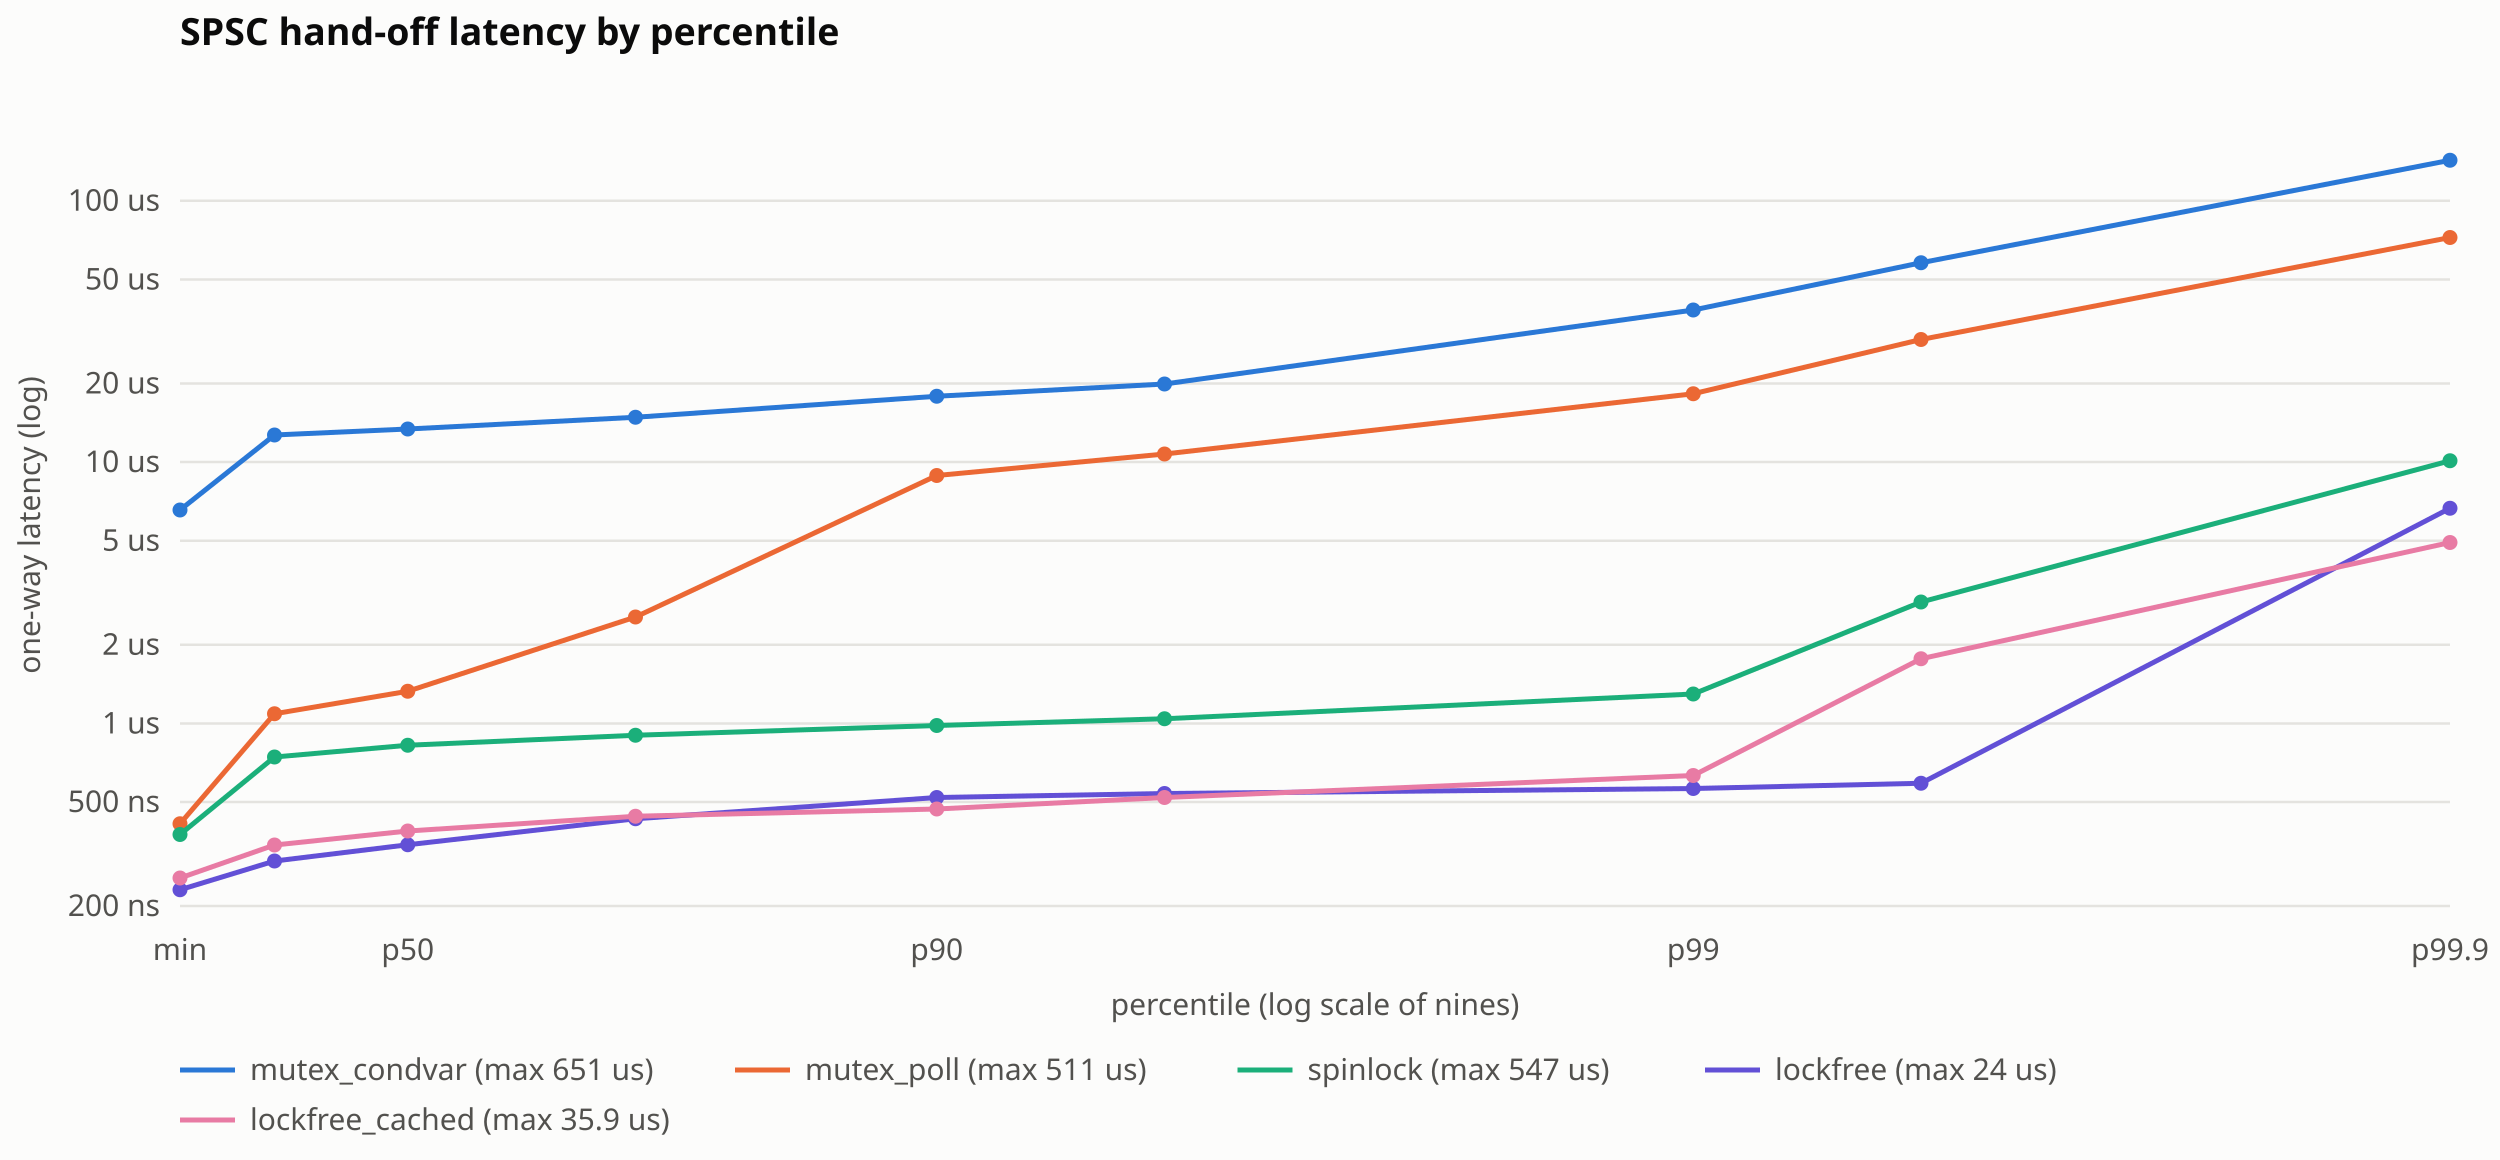
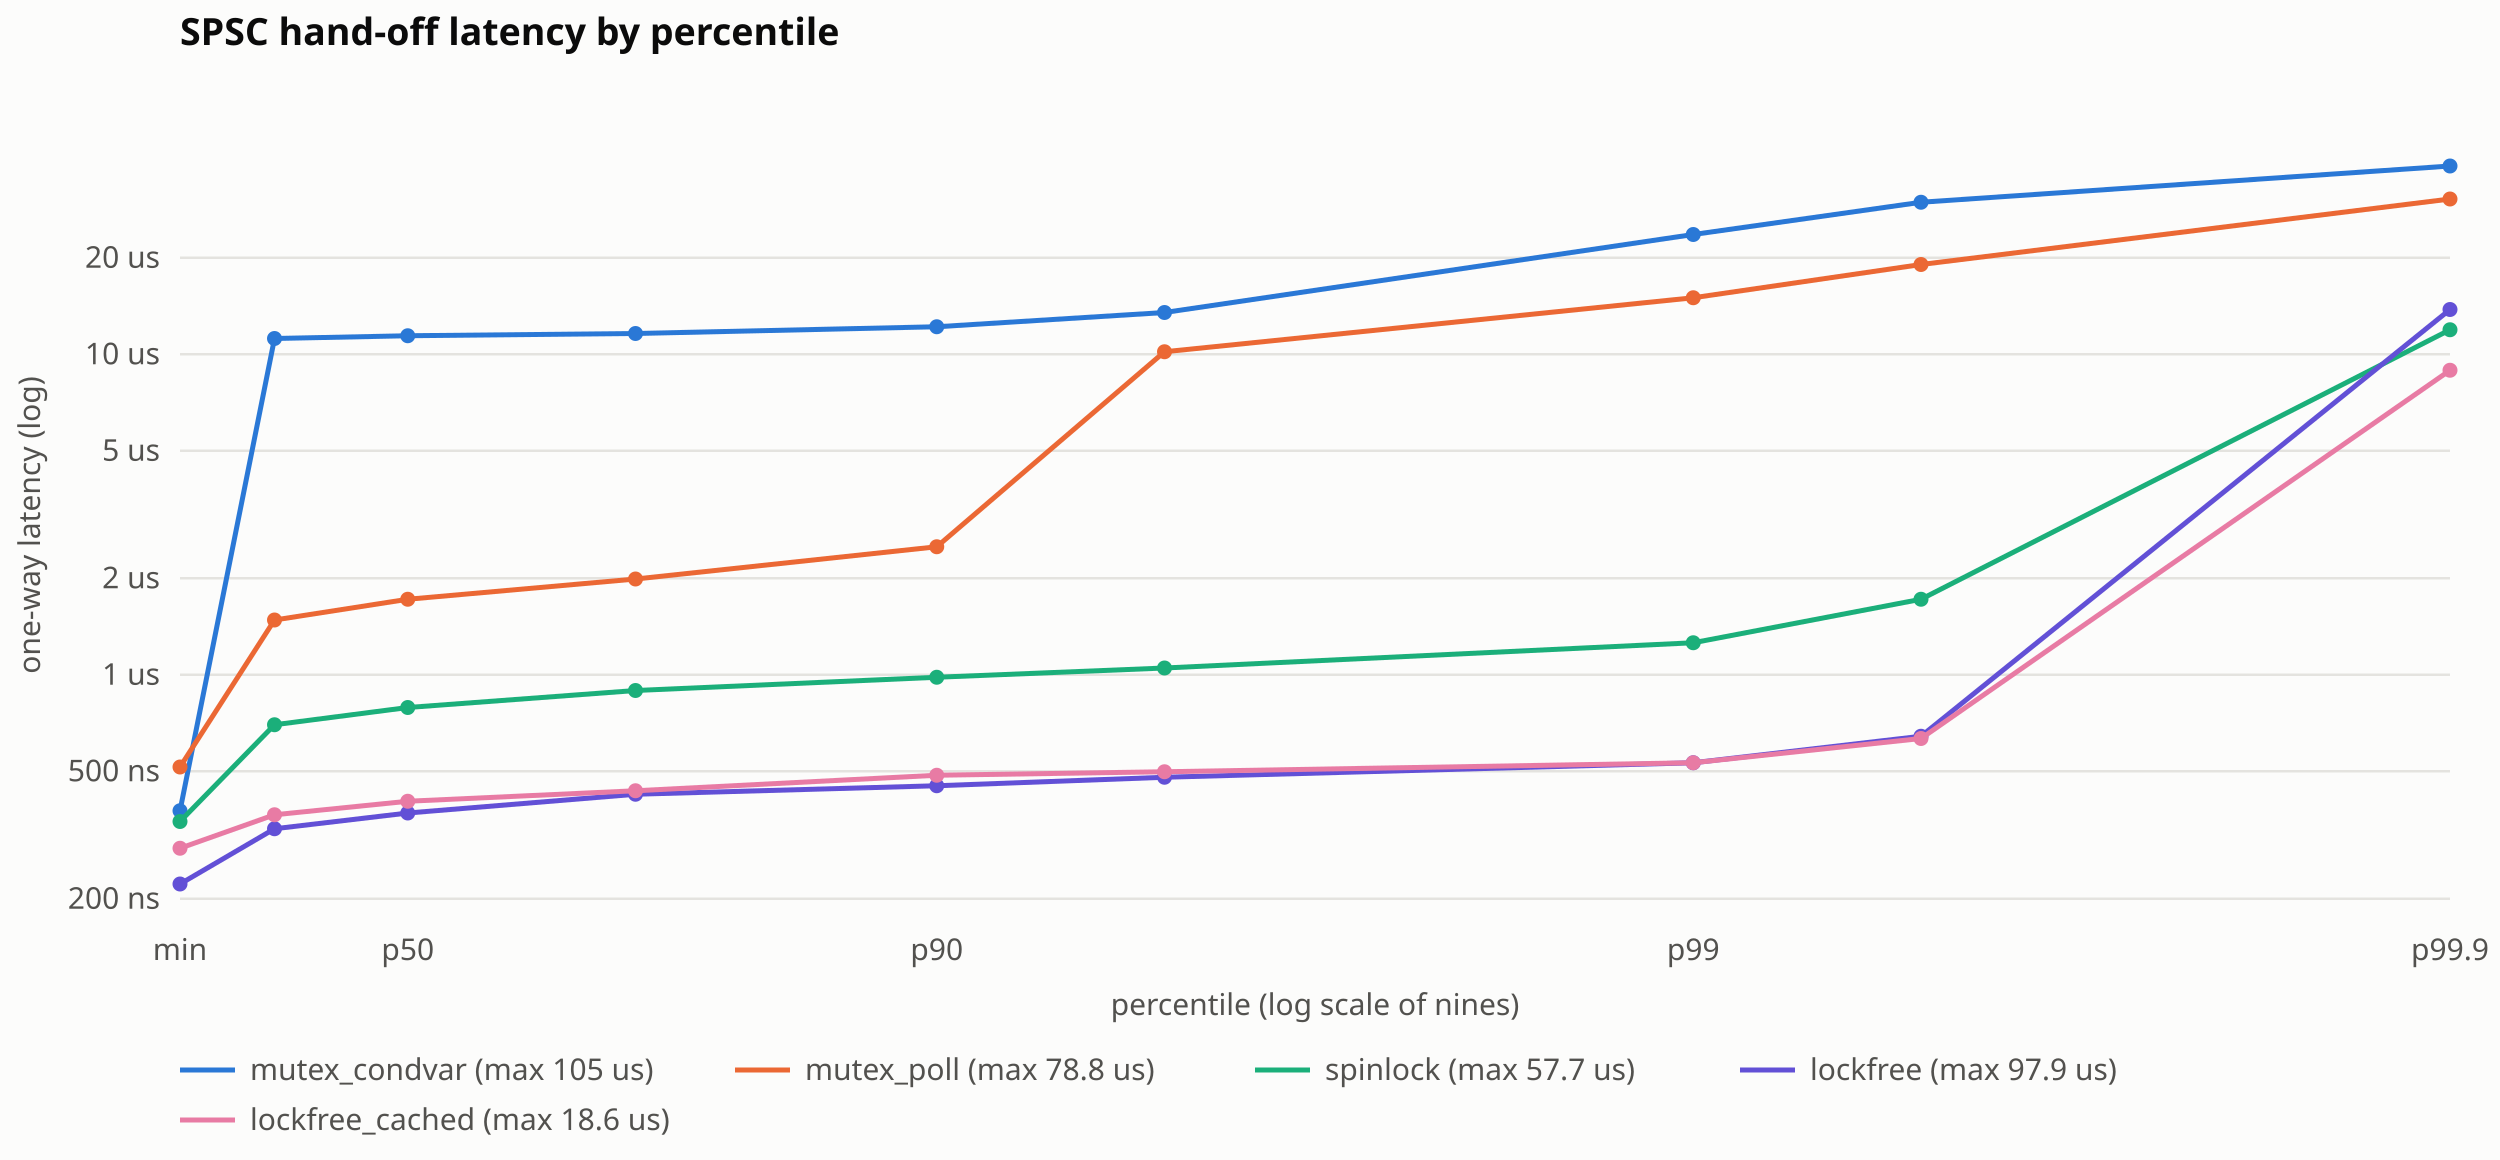
<svg xmlns="http://www.w3.org/2000/svg" viewBox="0 0 1000 464" role="img" aria-label="SPSC hand-off latency by percentile">
  <style>
  .bg{fill:#fcfcfb} .ax{fill:#52514e;font:12px system-ui,sans-serif} .title{fill:#0b0b0b;font:600 15px system-ui,sans-serif}
  .grid{stroke:#e4e3df} .zone-a{fill:#f3f2ef} .zone-b{fill:#fcfcfb} .marker{stroke:#8a8984}
  .zlabel{fill:#8a8984;font:600 12px system-ui,sans-serif} .hit{fill:transparent}
  .s1{stroke:#2a78d6} .s2{stroke:#eb6834} .s3{stroke:#1baf7a} .s4{stroke:#6250d6} .s5{stroke:#e87ba4}
  .f1{fill:#2a78d6} .f2{fill:#eb6834} .f3{fill:#1baf7a} .f4{fill:#6250d6} .f5{fill:#e87ba4}
</style>
  <rect class="bg" width="1000" height="464" />
  <text class="title" x="72" y="18">SPSC hand-off latency by percentile</text>
  <g transform="translate(0,24)">
-     <line class="grid" x1="72" x2="980" y1="338.4" y2="338.4" />
-     <text class="ax" x="64" y="342.4" text-anchor="end">200 ns</text>
-     <line class="grid" x1="72" x2="980" y1="296.8" y2="296.8" />
-     <text class="ax" x="64" y="300.8" text-anchor="end">500 ns</text>
-     <line class="grid" x1="72" x2="980" y1="265.4" y2="265.4" />
-     <text class="ax" x="64" y="269.4" text-anchor="end">1 us</text>
-     <line class="grid" x1="72" x2="980" y1="233.9" y2="233.9" />
-     <text class="ax" x="64" y="237.9" text-anchor="end">2 us</text>
-     <line class="grid" x1="72" x2="980" y1="192.3" y2="192.3" />
-     <text class="ax" x="64" y="196.3" text-anchor="end">5 us</text>
-     <line class="grid" x1="72" x2="980" y1="160.8" y2="160.8" />
-     <text class="ax" x="64" y="164.8" text-anchor="end">10 us</text>
-     <line class="grid" x1="72" x2="980" y1="129.4" y2="129.4" />
-     <text class="ax" x="64" y="133.4" text-anchor="end">20 us</text>
-     <line class="grid" x1="72" x2="980" y1="87.8" y2="87.8" />
-     <text class="ax" x="64" y="91.8" text-anchor="end">50 us</text>
-     <line class="grid" x1="72" x2="980" y1="56.3" y2="56.3" />
-     <text class="ax" x="64" y="60.3" text-anchor="end">100 us</text>
+     <line class="grid" x1="72" x2="980" y1="335.5" y2="335.5" />
+     <text class="ax" x="64" y="339.5" text-anchor="end">200 ns</text>
+     <line class="grid" x1="72" x2="980" y1="284.5" y2="284.5" />
+     <text class="ax" x="64" y="288.5" text-anchor="end">500 ns</text>
+     <line class="grid" x1="72" x2="980" y1="245.9" y2="245.9" />
+     <text class="ax" x="64" y="249.9" text-anchor="end">1 us</text>
+     <line class="grid" x1="72" x2="980" y1="207.3" y2="207.3" />
+     <text class="ax" x="64" y="211.3" text-anchor="end">2 us</text>
+     <line class="grid" x1="72" x2="980" y1="156.3" y2="156.3" />
+     <text class="ax" x="64" y="160.3" text-anchor="end">5 us</text>
+     <line class="grid" x1="72" x2="980" y1="117.7" y2="117.7" />
+     <text class="ax" x="64" y="121.7" text-anchor="end">10 us</text>
+     <line class="grid" x1="72" x2="980" y1="79.1" y2="79.1" />
+     <text class="ax" x="64" y="83.1" text-anchor="end">20 us</text>
    <text class="ax" x="72.0" y="360" text-anchor="middle">min</text>
    <text class="ax" x="163.1" y="360" text-anchor="middle">p50</text>
    <text class="ax" x="374.7" y="360" text-anchor="middle">p90</text>
    <text class="ax" x="677.3" y="360" text-anchor="middle">p99</text>
    <text class="ax" x="980.0" y="360" text-anchor="middle">p99.9</text>
    <text class="ax" x="526.0" y="382" text-anchor="middle">percentile (log scale of nines)</text>
    <text class="ax" x="16" y="186.0" transform="rotate(-90 16 186.0)" text-anchor="middle">one-way latency (log)</text>
-     <polyline class="s1" fill="none" stroke-width="2" stroke-linejoin="round" points="72.0,180.0 109.8,150.0 163.1,147.6 254.2,142.9 374.7,134.5 465.8,129.6 677.3,100.0 768.4,81.1 980.0,40.1" />
-     <circle class="f1" cx="72.0" cy="180.0" r="3" />
-     <circle class="f1" cx="109.8" cy="150.0" r="3" />
-     <circle class="f1" cx="163.1" cy="147.6" r="3" />
-     <circle class="f1" cx="254.2" cy="142.9" r="3" />
-     <circle class="f1" cx="374.7" cy="134.5" r="3" />
-     <circle class="f1" cx="465.8" cy="129.6" r="3" />
-     <circle class="f1" cx="677.3" cy="100.0" r="3" />
-     <circle class="f1" cx="768.4" cy="81.1" r="3" />
-     <circle class="f1" cx="980.0" cy="40.1" r="3" />
-     <polyline class="s2" fill="none" stroke-width="2" stroke-linejoin="round" points="72.0,305.5 109.8,261.5 163.1,252.5 254.2,222.8 374.7,166.2 465.8,157.6 677.3,133.5 768.4,111.8 980.0,71.0" />
-     <circle class="f2" cx="72.0" cy="305.5" r="3" />
-     <circle class="f2" cx="109.8" cy="261.5" r="3" />
-     <circle class="f2" cx="163.1" cy="252.5" r="3" />
-     <circle class="f2" cx="254.2" cy="222.8" r="3" />
-     <circle class="f2" cx="374.7" cy="166.2" r="3" />
-     <circle class="f2" cx="465.8" cy="157.6" r="3" />
-     <circle class="f2" cx="677.3" cy="133.5" r="3" />
-     <circle class="f2" cx="768.4" cy="111.8" r="3" />
-     <circle class="f2" cx="980.0" cy="71.0" r="3" />
-     <polyline class="s3" fill="none" stroke-width="2" stroke-linejoin="round" points="72.0,309.8 109.8,278.8 163.1,274.1 254.2,270.1 374.7,266.2 465.8,263.5 677.3,253.6 768.4,216.8 980.0,160.3" />
-     <circle class="f3" cx="72.0" cy="309.8" r="3" />
-     <circle class="f3" cx="109.8" cy="278.8" r="3" />
-     <circle class="f3" cx="163.1" cy="274.1" r="3" />
-     <circle class="f3" cx="254.2" cy="270.1" r="3" />
-     <circle class="f3" cx="374.7" cy="266.2" r="3" />
-     <circle class="f3" cx="465.8" cy="263.5" r="3" />
-     <circle class="f3" cx="677.3" cy="253.6" r="3" />
-     <circle class="f3" cx="768.4" cy="216.8" r="3" />
-     <circle class="f3" cx="980.0" cy="160.3" r="3" />
-     <polyline class="s4" fill="none" stroke-width="2" stroke-linejoin="round" points="72.0,331.9 109.8,320.4 163.1,313.9 254.2,303.5 374.7,295.0 465.8,293.4 677.3,291.4 768.4,289.3 980.0,179.3" />
-     <circle class="f4" cx="72.0" cy="331.9" r="3" />
-     <circle class="f4" cx="109.8" cy="320.4" r="3" />
-     <circle class="f4" cx="163.1" cy="313.9" r="3" />
-     <circle class="f4" cx="254.2" cy="303.5" r="3" />
-     <circle class="f4" cx="374.7" cy="295.0" r="3" />
-     <circle class="f4" cx="465.8" cy="293.4" r="3" />
-     <circle class="f4" cx="677.3" cy="291.4" r="3" />
-     <circle class="f4" cx="768.4" cy="289.3" r="3" />
-     <circle class="f4" cx="980.0" cy="179.3" r="3" />
-     <polyline class="s5" fill="none" stroke-width="2" stroke-linejoin="round" points="72.0,327.2 109.8,314.0 163.1,308.4 254.2,302.5 374.7,299.6 465.8,295.0 677.3,286.2 768.4,239.5 980.0,193.0" />
-     <circle class="f5" cx="72.0" cy="327.2" r="3" />
-     <circle class="f5" cx="109.8" cy="314.0" r="3" />
-     <circle class="f5" cx="163.1" cy="308.4" r="3" />
-     <circle class="f5" cx="254.2" cy="302.5" r="3" />
-     <circle class="f5" cx="374.7" cy="299.6" r="3" />
-     <circle class="f5" cx="465.8" cy="295.0" r="3" />
-     <circle class="f5" cx="677.3" cy="286.2" r="3" />
-     <circle class="f5" cx="768.4" cy="239.5" r="3" />
-     <circle class="f5" cx="980.0" cy="193.0" r="3" />
+     <polyline class="s1" fill="none" stroke-width="2" stroke-linejoin="round" points="72.0,300.3 109.8,111.4 163.1,110.3 254.2,109.4 374.7,106.7 465.8,101.0 677.3,69.8 768.4,56.9 980.0,42.4" />
+     <circle class="f1" cx="72.0" cy="300.3" r="3" />
+     <circle class="f1" cx="109.8" cy="111.4" r="3" />
+     <circle class="f1" cx="163.1" cy="110.3" r="3" />
+     <circle class="f1" cx="254.2" cy="109.4" r="3" />
+     <circle class="f1" cx="374.7" cy="106.7" r="3" />
+     <circle class="f1" cx="465.8" cy="101.0" r="3" />
+     <circle class="f1" cx="677.3" cy="69.8" r="3" />
+     <circle class="f1" cx="768.4" cy="56.9" r="3" />
+     <circle class="f1" cx="980.0" cy="42.4" r="3" />
+     <polyline class="s2" fill="none" stroke-width="2" stroke-linejoin="round" points="72.0,282.8 109.8,224.0 163.1,215.7 254.2,207.6 374.7,194.7 465.8,116.7 677.3,95.1 768.4,81.8 980.0,55.6" />
+     <circle class="f2" cx="72.0" cy="282.8" r="3" />
+     <circle class="f2" cx="109.8" cy="224.0" r="3" />
+     <circle class="f2" cx="163.1" cy="215.7" r="3" />
+     <circle class="f2" cx="254.2" cy="207.6" r="3" />
+     <circle class="f2" cx="374.7" cy="194.7" r="3" />
+     <circle class="f2" cx="465.8" cy="116.7" r="3" />
+     <circle class="f2" cx="677.3" cy="95.1" r="3" />
+     <circle class="f2" cx="768.4" cy="81.8" r="3" />
+     <circle class="f2" cx="980.0" cy="55.6" r="3" />
+     <polyline class="s3" fill="none" stroke-width="2" stroke-linejoin="round" points="72.0,304.6 109.8,265.9 163.1,259.0 254.2,252.2 374.7,246.9 465.8,243.2 677.3,233.1 768.4,215.7 980.0,107.9" />
+     <circle class="f3" cx="72.0" cy="304.6" r="3" />
+     <circle class="f3" cx="109.8" cy="265.9" r="3" />
+     <circle class="f3" cx="163.1" cy="259.0" r="3" />
+     <circle class="f3" cx="254.2" cy="252.2" r="3" />
+     <circle class="f3" cx="374.7" cy="246.9" r="3" />
+     <circle class="f3" cx="465.8" cy="243.2" r="3" />
+     <circle class="f3" cx="677.3" cy="233.1" r="3" />
+     <circle class="f3" cx="768.4" cy="215.7" r="3" />
+     <circle class="f3" cx="980.0" cy="107.9" r="3" />
+     <polyline class="s4" fill="none" stroke-width="2" stroke-linejoin="round" points="72.0,329.6 109.8,307.5 163.1,301.2 254.2,293.7 374.7,290.3 465.8,286.9 677.3,281.1 768.4,270.5 980.0,99.8" />
+     <circle class="f4" cx="72.0" cy="329.6" r="3" />
+     <circle class="f4" cx="109.8" cy="307.5" r="3" />
+     <circle class="f4" cx="163.1" cy="301.2" r="3" />
+     <circle class="f4" cx="254.2" cy="293.7" r="3" />
+     <circle class="f4" cx="374.7" cy="290.3" r="3" />
+     <circle class="f4" cx="465.8" cy="286.9" r="3" />
+     <circle class="f4" cx="677.3" cy="281.1" r="3" />
+     <circle class="f4" cx="768.4" cy="270.5" r="3" />
+     <circle class="f4" cx="980.0" cy="99.8" r="3" />
+     <polyline class="s5" fill="none" stroke-width="2" stroke-linejoin="round" points="72.0,315.3 109.8,301.9 163.1,296.5 254.2,292.3 374.7,286.1 465.8,284.7 677.3,281.1 768.4,271.4 980.0,124.1" />
+     <circle class="f5" cx="72.0" cy="315.3" r="3" />
+     <circle class="f5" cx="109.8" cy="301.9" r="3" />
+     <circle class="f5" cx="163.1" cy="296.5" r="3" />
+     <circle class="f5" cx="254.2" cy="292.3" r="3" />
+     <circle class="f5" cx="374.7" cy="286.1" r="3" />
+     <circle class="f5" cx="465.8" cy="284.7" r="3" />
+     <circle class="f5" cx="677.3" cy="281.1" r="3" />
+     <circle class="f5" cx="768.4" cy="271.4" r="3" />
+     <circle class="f5" cx="980.0" cy="124.1" r="3" />
    <line class="s1" stroke-width="2" x1="72" x2="94" y1="404" y2="404" />
-     <text class="ax" x="100" y="408">mutex_condvar (max 651 us)</text>
+     <text class="ax" x="100" y="408">mutex_condvar (max 105 us)</text>
    <line class="s2" stroke-width="2" x1="294" x2="316" y1="404" y2="404" />
-     <text class="ax" x="322" y="408">mutex_poll (max 511 us)</text>
-     <line class="s3" stroke-width="2" x1="495" x2="517" y1="404" y2="404" />
-     <text class="ax" x="523" y="408">spinlock (max 547 us)</text>
-     <line class="s4" stroke-width="2" x1="682" x2="704" y1="404" y2="404" />
-     <text class="ax" x="710" y="408">lockfree (max 24 us)</text>
+     <text class="ax" x="322" y="408">mutex_poll (max 78.8 us)</text>
+     <line class="s3" stroke-width="2" x1="502" x2="524" y1="404" y2="404" />
+     <text class="ax" x="530" y="408">spinlock (max 57.7 us)</text>
+     <line class="s4" stroke-width="2" x1="696" x2="718" y1="404" y2="404" />
+     <text class="ax" x="724" y="408">lockfree (max 97.9 us)</text>
    <line class="s5" stroke-width="2" x1="72" x2="94" y1="424" y2="424" />
-     <text class="ax" x="100" y="428">lockfree_cached (max 35.9 us)</text>
+     <text class="ax" x="100" y="428">lockfree_cached (max 18.6 us)</text>
  </g>
</svg>
